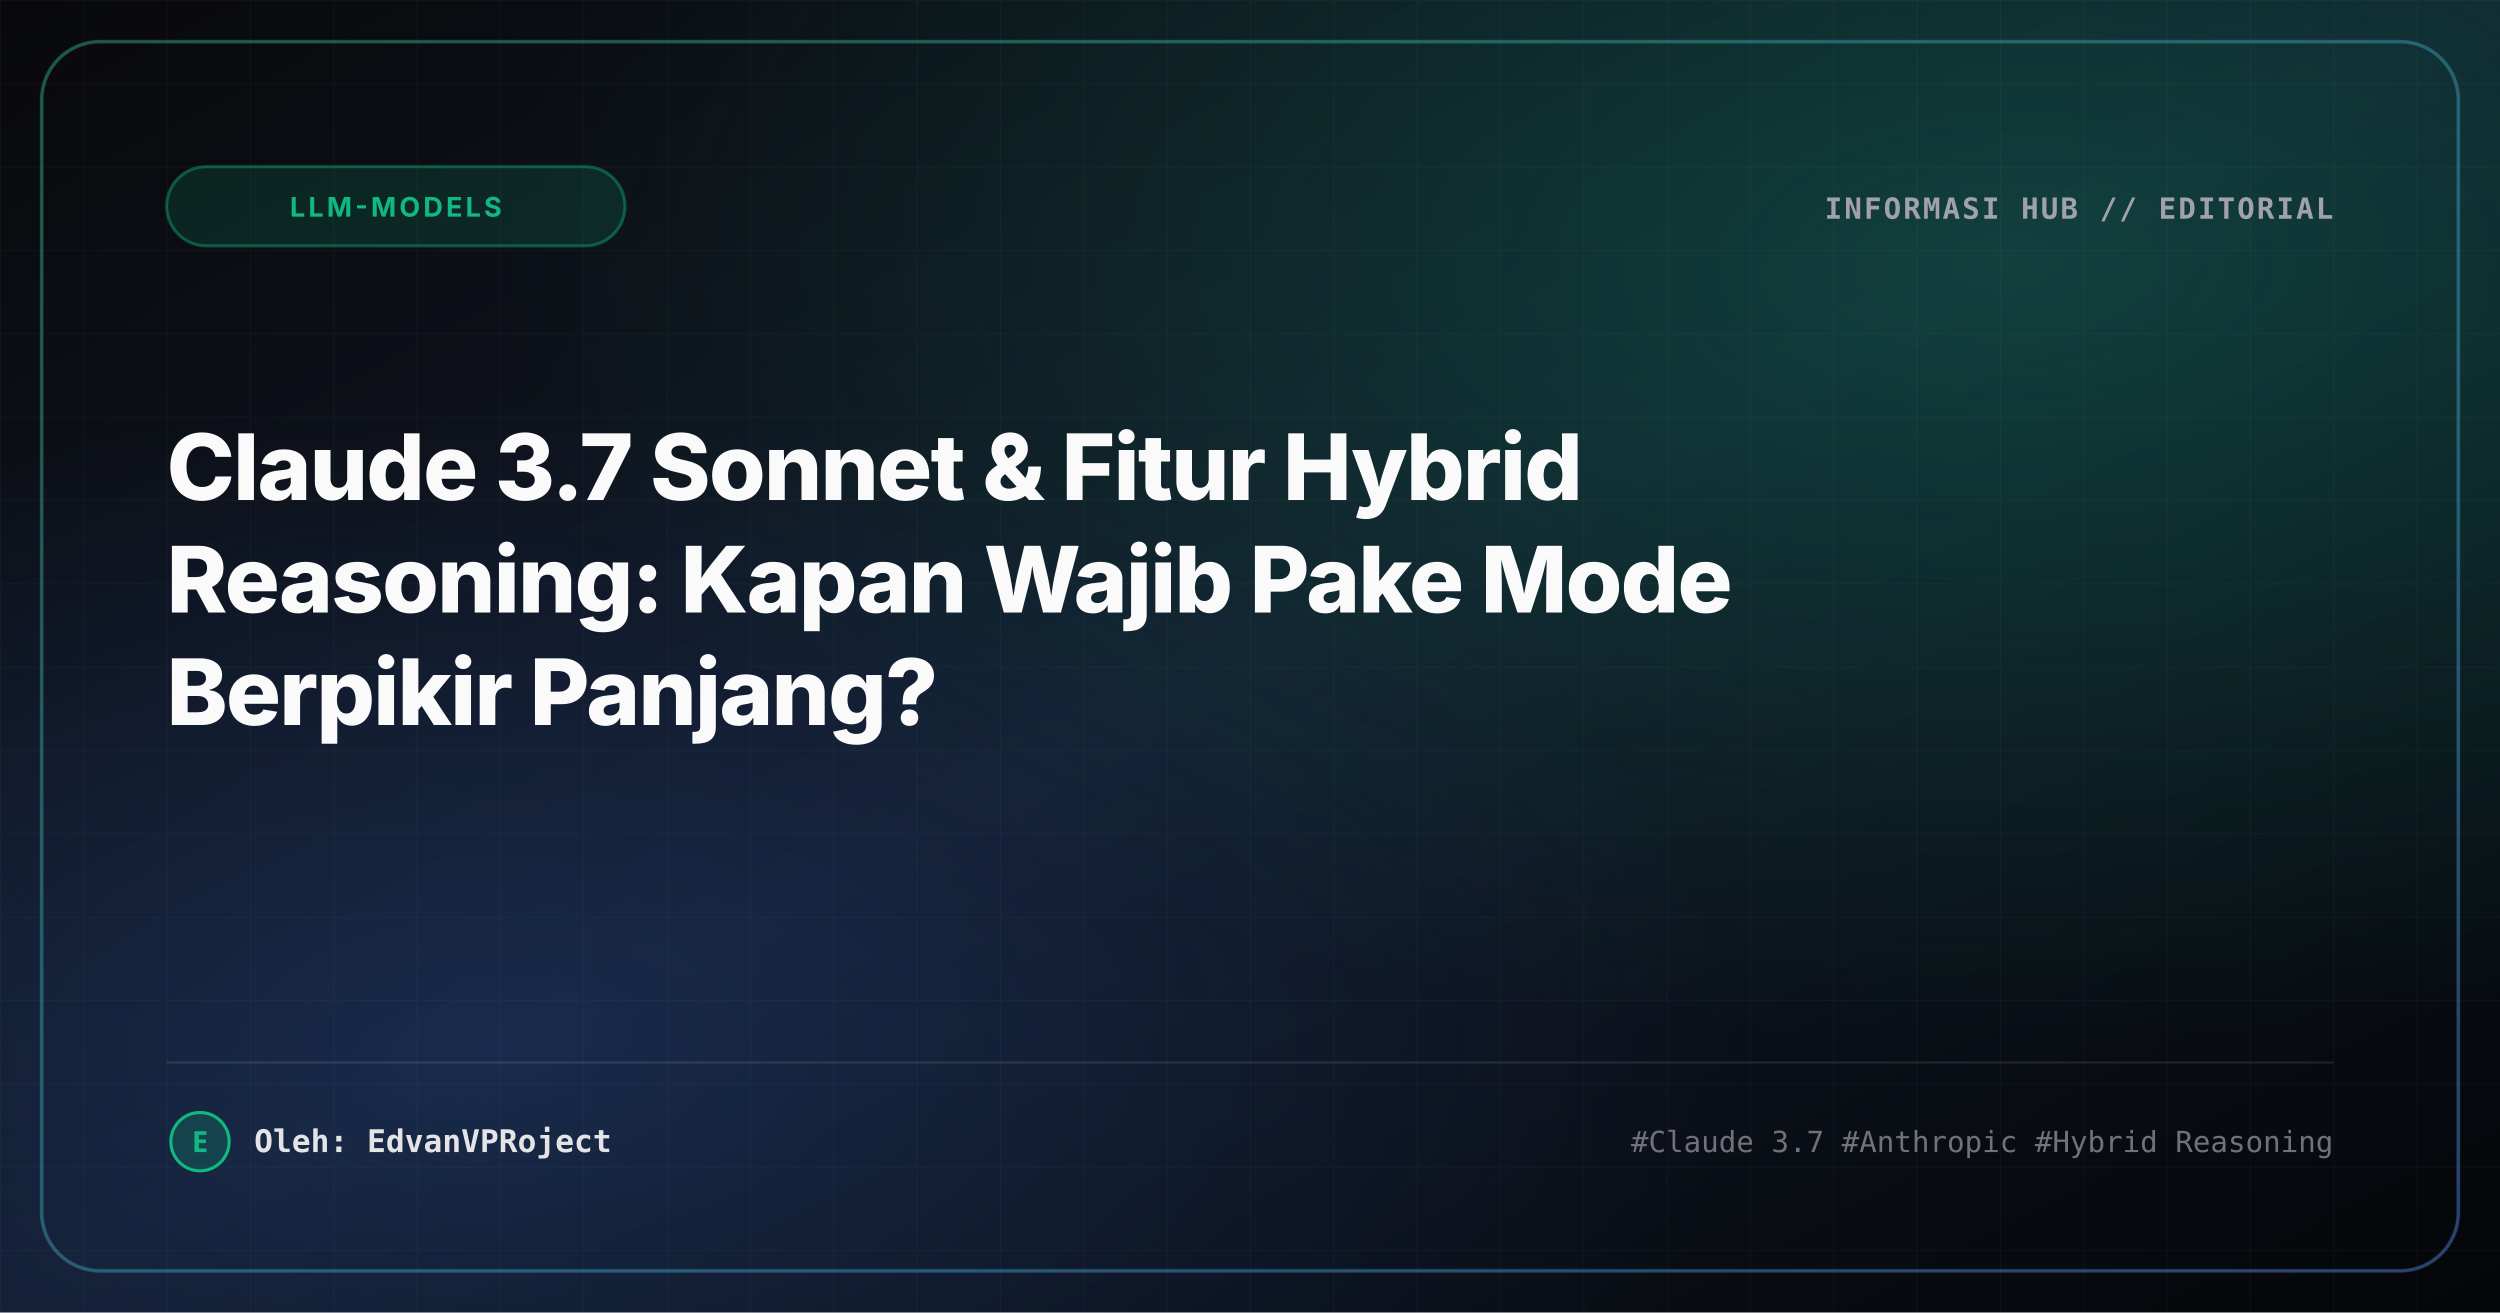
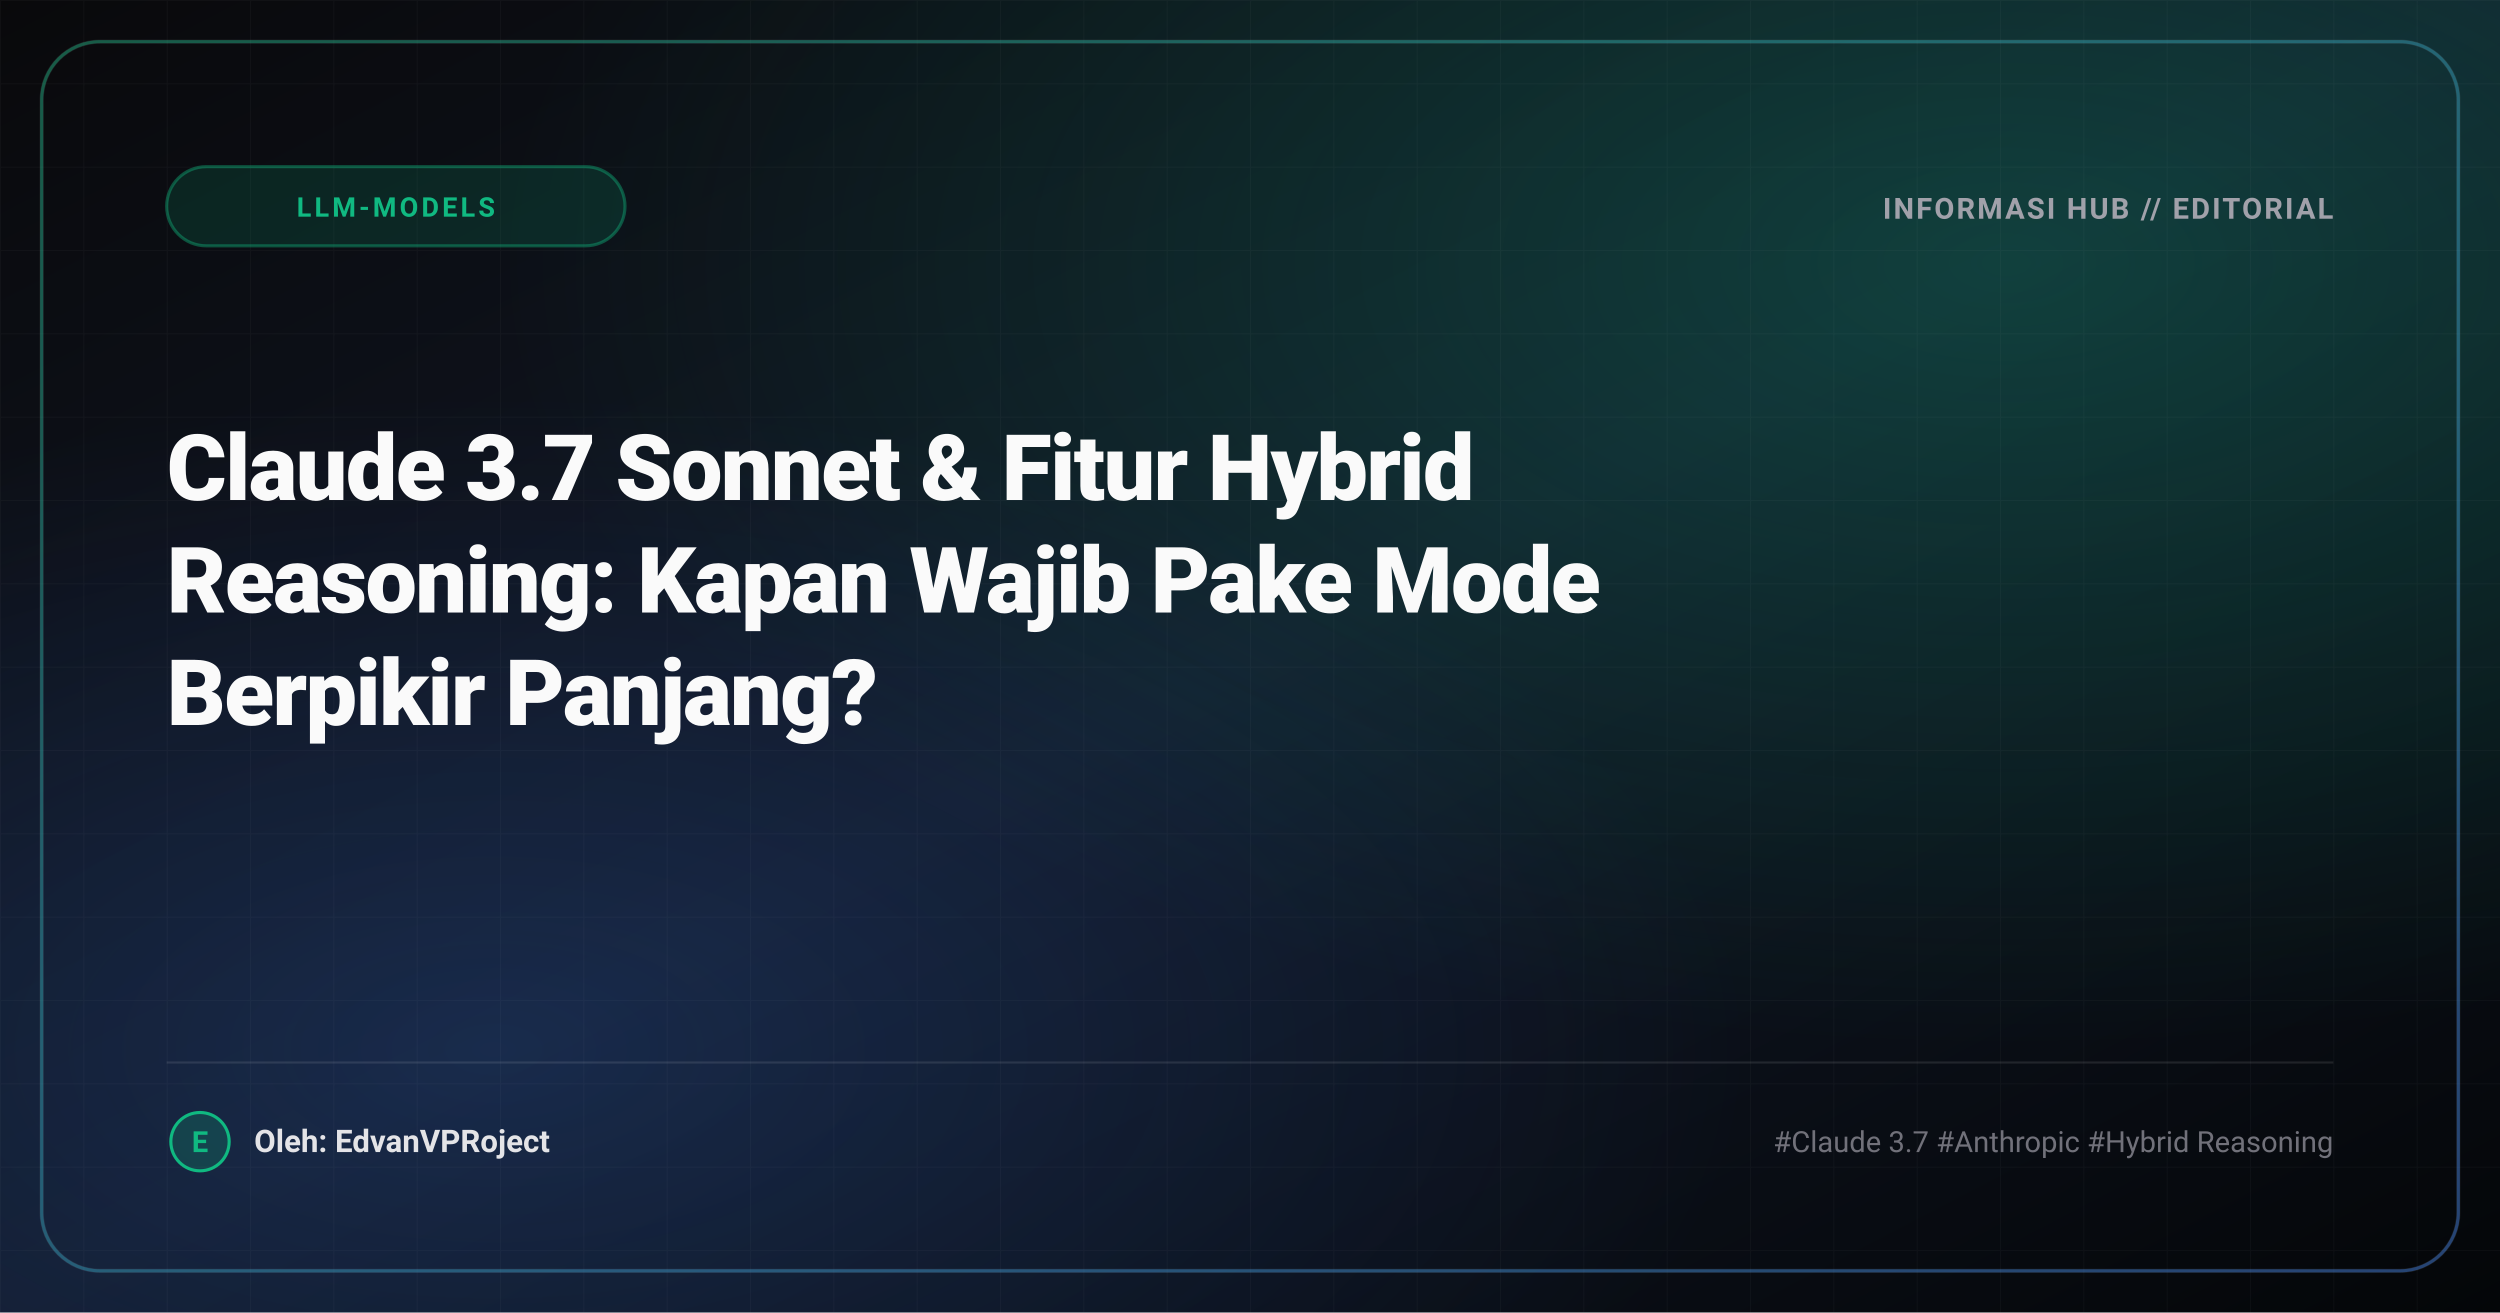
- <svg xmlns="http://www.w3.org/2000/svg" viewBox="0 0 1200 630" width="1200" height="630">
+ <svg xmlns="http://www.w3.org/2000/svg" viewBox="0 0 1200 630" width="1200" height="630" shape-rendering="geometricPrecision" text-rendering="geometricPrecision">
  <defs>
+     <style>
+       text {
+         font-family: -apple-system, BlinkMacSystemFont, "Segoe UI", Roboto, "Helvetica Neue", Arial, sans-serif;
+         text-rendering: geometricPrecision;
+         -webkit-font-smoothing: antialiased;
+       }
+     </style>
    <linearGradient id="bgGrad" x1="0%" y1="0%" x2="100%" y2="100%">
      <stop offset="0%" stop-color="#09090b" />
      <stop offset="50%" stop-color="#111827" />
      <stop offset="100%" stop-color="#040608" />
    </linearGradient>
    <linearGradient id="accGrad" x1="0%" y1="0%" x2="100%" y2="100%">
      <stop offset="0%" stop-color="#10b981" />
      <stop offset="100%" stop-color="#3b82f6" />
    </linearGradient>
    <radialGradient id="glow" cx="80%" cy="20%" r="60%">
      <stop offset="0%" stop-color="#10b981" stop-opacity="0.25" />
      <stop offset="100%" stop-color="#10b981" stop-opacity="0" />
    </radialGradient>
    <radialGradient id="glow2" cx="20%" cy="80%" r="50%">
      <stop offset="0%" stop-color="#3b82f6" stop-opacity="0.18" />
      <stop offset="100%" stop-color="#3b82f6" stop-opacity="0" />
    </radialGradient>
    <pattern id="grid" width="40" height="40" patternUnits="userSpaceOnUse">
      <path d="M 40 0 L 0 0 0 40" fill="none" stroke="rgba(255,255,255,0.03)" stroke-width="1" />
    </pattern>
  </defs>
  <rect width="1200" height="630" fill="url(#bgGrad)" />
  <rect width="1200" height="630" fill="url(#glow)" />
  <rect width="1200" height="630" fill="url(#glow2)" />
  <rect width="1200" height="630" fill="url(#grid)" />
  <rect x="20" y="20" width="1160" height="590" rx="28" fill="none" stroke="rgba(255,255,255,0.08)" stroke-width="2" />
  <rect x="20" y="20" width="1160" height="590" rx="28" fill="none" stroke="url(#accGrad)" stroke-width="1.5" opacity="0.4" />
  <g transform="translate(80, 80)">
    <rect x="0" y="0" width="220" height="38" rx="19" fill="#10b981" fill-opacity="0.15" stroke="#10b981" stroke-opacity="0.4" stroke-width="1.5" />
    <text x="110" y="24" fill="#10b981" font-family="system-ui, -apple-system, sans-serif" font-size="13" font-weight="700" text-anchor="middle" letter-spacing="1.5">
      LLM-MODELS
    </text>
    <text x="1040" y="25" fill="#a1a1aa" font-family="monospace, monospace" font-size="14" font-weight="600" text-anchor="end" letter-spacing="1">
      INFORMASI HUB // EDITORIAL
    </text>
  </g>
  <g transform="translate(0, 200)">
    <text x="80" y="40" fill="#fafafa" font-family="system-ui, -apple-system, sans-serif" font-size="44" font-weight="800" letter-spacing="-0.8">
      <tspan x="80" dy="0">Claude 3.7 Sonnet &amp; Fitur Hybrid</tspan>
      <tspan x="80" dy="54">Reasoning: Kapan Wajib Pake Mode</tspan>
      <tspan x="80" dy="54">Berpikir Panjang?</tspan>
    </text>
  </g>
  <g transform="translate(80, 510)">
    <line x1="0" y1="0" x2="1040" y2="0" stroke="rgba(255,255,255,0.1)" stroke-width="1" />
    <circle cx="16" cy="38" r="14" fill="#10b981" fill-opacity="0.2" stroke="#10b981" stroke-width="1.5" />
    <text x="16" y="43" fill="#10b981" font-family="sans-serif" font-size="14" font-weight="bold" text-anchor="middle">E</text>
    <text x="42" y="43" fill="#e4e4e7" font-family="monospace, monospace" font-size="15" font-weight="600">
      Oleh: EdvanVPRoject
    </text>
    <text x="1040" y="43" fill="#71717a" font-family="monospace, monospace" font-size="14" text-anchor="end">
      #Claude 3.7   #Anthropic   #Hybrid Reasoning
    </text>
  </g>
</svg>
